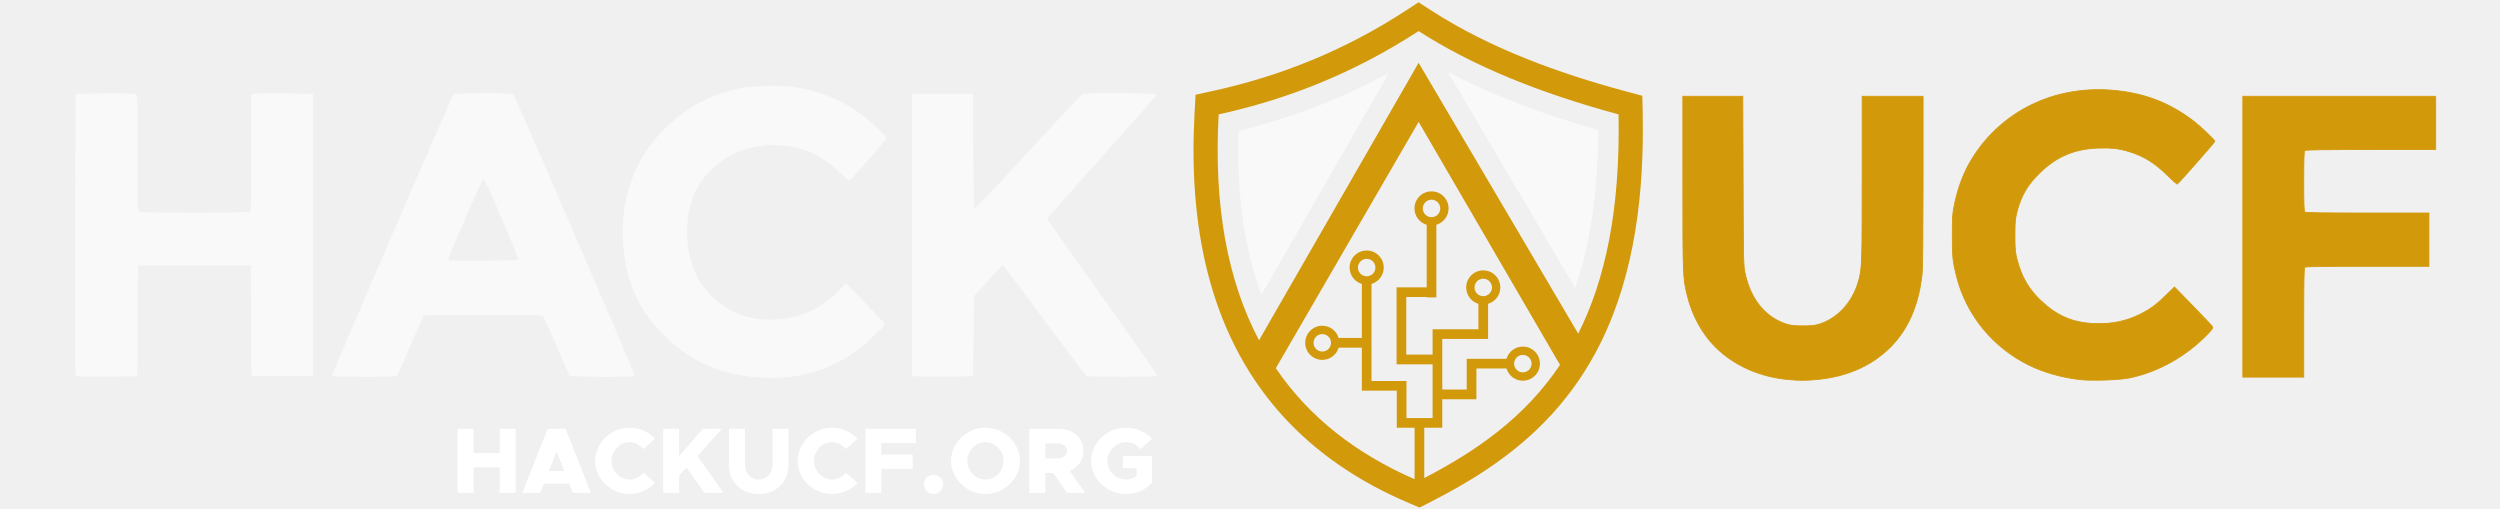
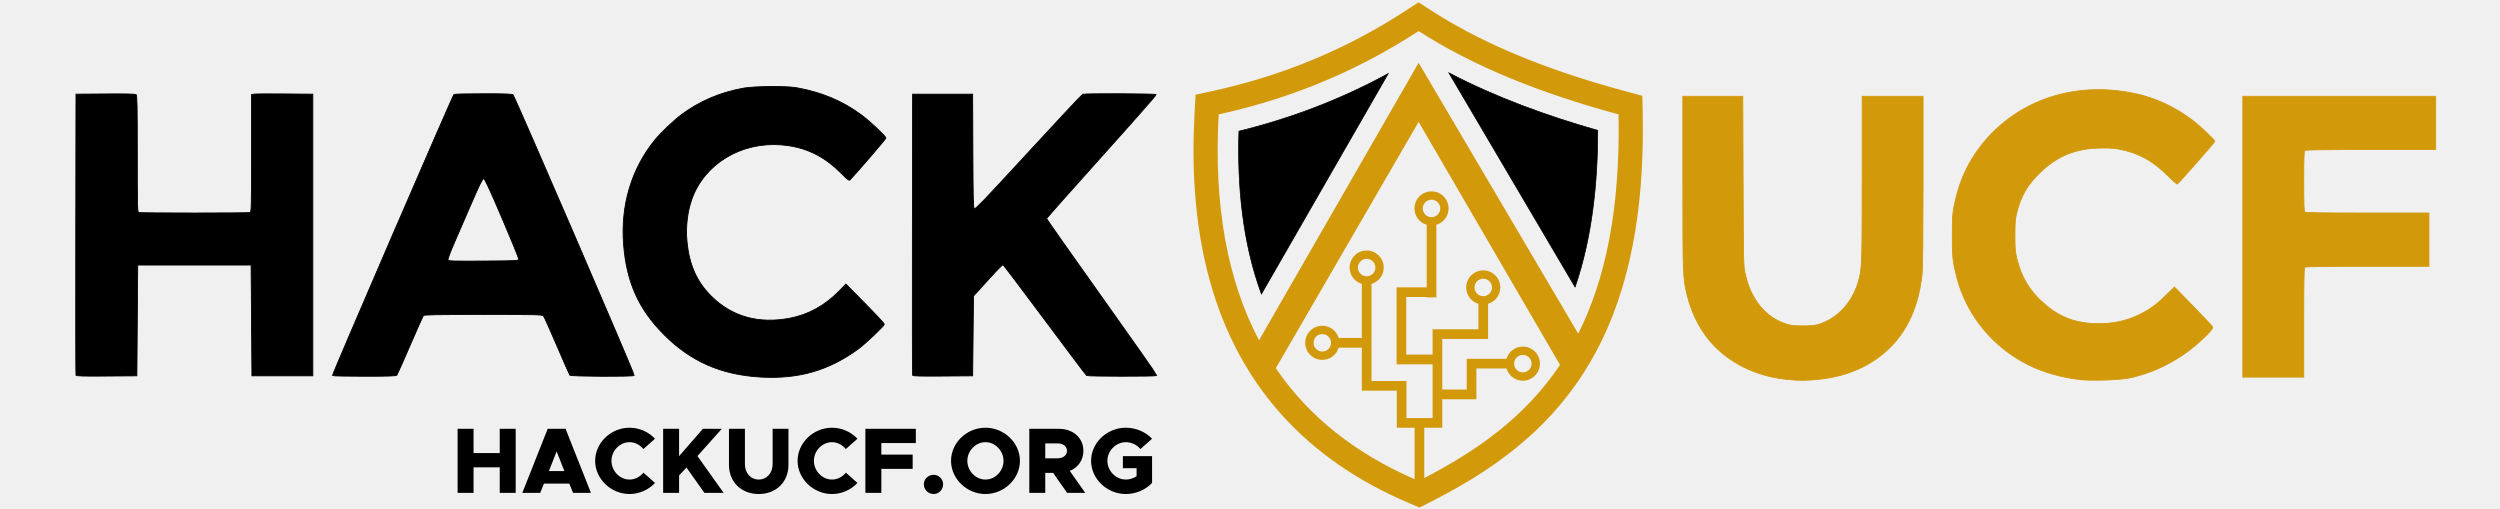
<svg xmlns="http://www.w3.org/2000/svg" width="1126" height="229" viewBox="0 0 1126 229" fill="none">
  <g clip-path="url(#clip0_28_8)">
-     <path fill-rule="evenodd" clip-rule="evenodd" d="M652.582 32.821L709.417 129.284C717.142 106.857 719.607 82.252 719.621 58.721C696.771 52.215 673.779 43.903 652.582 32.821ZM625.246 33.158C604.023 44.716 581.698 53.278 558.014 59.093C557.233 83.766 559.638 109.194 568.145 132.432L625.246 33.158Z" fill="#F9F9F9" stroke="#F9F9F9" stroke-width="0.319" />
+     <path fill-rule="evenodd" clip-rule="evenodd" d="M652.582 32.821L709.417 129.284C717.142 106.857 719.607 82.252 719.621 58.721C696.771 52.215 673.779 43.903 652.582 32.821ZM625.246 33.158C604.023 44.716 581.698 53.278 558.014 59.093C557.233 83.766 559.638 109.194 568.145 132.432L625.246 33.158Z" fill="black" stroke="black" stroke-width="0.319" />
    <path fill-rule="evenodd" clip-rule="evenodd" d="M638.945 28.28L567.066 153.252C552.929 126.487 546.596 92.82 548.893 51.52C578.911 44.913 608.928 33.514 638.945 13.996C663.565 29.878 694.05 42.094 728.997 51.52C729.827 94.771 722.869 126.338 710.83 150.285L638.945 28.28ZM595.557 150.465C597.73 150.465 599.491 152.226 599.491 154.399C599.491 156.571 597.73 158.332 595.557 158.332C593.385 158.332 591.624 156.571 591.624 154.399C591.624 152.226 593.385 150.465 595.557 150.465ZM685.893 159.847C688.065 159.847 689.827 161.608 689.827 163.78C689.827 165.953 688.065 167.714 685.893 167.714C683.72 167.714 681.959 165.953 681.959 163.78C681.959 161.608 683.72 159.847 685.893 159.847ZM668.057 125.532C670.23 125.532 671.992 127.293 671.992 129.467C671.992 131.638 670.23 133.4 668.057 133.4C665.885 133.4 664.124 131.638 664.124 129.467C664.124 127.293 665.885 125.532 668.057 125.532ZM644.757 89.942C646.928 89.942 648.69 91.703 648.69 93.876C648.69 96.049 646.928 97.811 644.757 97.811C642.583 97.811 640.822 96.049 640.822 93.876C640.822 91.703 642.583 89.942 644.757 89.942ZM615.548 116.576C617.72 116.576 619.482 118.337 619.482 120.508C619.482 122.68 617.72 124.442 615.548 124.442C613.375 124.442 611.614 122.68 611.614 120.508C611.614 118.337 613.375 116.576 615.548 116.576ZM641.488 192.649V215.309C665.042 203.08 686.727 188.053 702.63 164.35L638.945 54.908L574.627 165.833C589.526 187.751 610.554 204.247 637.13 215.834V192.649H633.47H629.142H629.112V175.945H617.727H613.37V171.588V156.578H602.929C601.989 159.761 599.045 162.085 595.557 162.085C591.311 162.085 587.871 158.643 587.871 154.399C587.871 150.154 591.311 146.714 595.557 146.714C599.045 146.714 601.989 149.036 602.929 152.22H613.37V127.881C610.185 126.941 607.863 123.996 607.863 120.508C607.863 116.263 611.303 112.823 615.548 112.823C619.794 112.823 623.234 116.263 623.234 120.508C623.234 123.996 620.911 126.941 617.727 127.881V171.588H629.112H633.47V175.945V188.291H645.24V179.818V175.46V164.084H633.379H629.021V159.727V133.763V129.405H633.379H642.577V101.248C639.394 100.309 637.071 97.365 637.071 93.876C637.071 89.632 640.511 86.191 644.757 86.191C649.001 86.191 652.442 89.632 652.442 93.876C652.442 97.365 650.118 100.309 646.934 101.248V129.405V133.763V133.946H642.577V133.763H633.379V159.727H645.24V152.645V148.287H649.598H665.878V136.838C662.694 135.899 660.372 132.954 660.372 129.467C660.372 125.221 663.812 121.779 668.057 121.779C672.303 121.779 675.743 125.221 675.743 129.467C675.743 132.954 673.42 135.899 670.236 136.838V148.287V152.614V152.645H649.598V159.727V164.084V175.46H660.612V165.96V161.601H664.97H678.521C679.459 158.418 682.405 156.095 685.893 156.095C690.137 156.095 693.579 159.536 693.579 163.78C693.579 168.025 690.137 171.467 685.893 171.467C682.405 171.467 679.461 169.143 678.521 165.96H664.97V175.46V179.818H660.612H649.598V188.291V192.649H645.24H641.488ZM546.556 40.896C577.704 34.042 606.254 22.279 633.018 4.878L638.923 1.039L644.84 4.857C671.007 21.736 701.898 32.945 731.829 41.019L739.715 43.144L739.871 51.31C740.538 86.066 736.577 122.755 720.989 154.291C709.063 178.421 691.804 196.653 669.532 211.502C661.307 216.986 652.682 221.835 643.872 226.312L639.363 228.604L634.703 226.63C612.56 217.25 592.537 204.076 576.538 185.99C543.482 148.624 535.345 99.276 538.033 50.914L538.492 42.672L546.556 40.896Z" fill="#D2990B" />
    <path d="M805.587 170.954C792.755 169.816 781.21 164.73 772.867 156.541C766.619 150.41 762.057 142.06 759.82 132.662C757.994 124.991 757.96 124.075 757.952 82.509L757.945 43.36H771.449H784.954L785.097 81.556C785.24 119.517 785.246 119.776 786.097 123.556C788.718 135.194 795.439 143.206 805 146.092C806.681 146.599 808.547 146.782 812.049 146.782C815.55 146.782 817.416 146.599 819.097 146.092C827.947 143.421 834.814 135.704 837.337 125.596C838.622 120.444 838.704 117.763 838.712 80.604L838.719 43.36H852.436H866.152V81.23C866.152 104.957 866.002 120.574 865.751 123.046C864.324 137.106 859.545 148.234 851.467 156.312C842.941 164.839 831.649 169.778 817.954 170.972C812.829 171.419 810.794 171.416 805.587 170.954L805.587 170.954ZM936.856 170.984C928.776 170.066 920.504 167.729 913.942 164.508C897.621 156.497 885.697 141.965 881.283 124.705C879.514 117.786 879.296 115.7 879.314 105.846C879.33 97.206 879.407 96.153 880.352 91.71C881.975 84.079 884.581 77.34 888.143 71.559C901.314 50.185 924.942 38.557 951.027 40.611C965.493 41.751 977.069 46.139 988.215 54.709C990.94 56.804 997.6 63.126 997.6 63.618C997.6 64.019 980.912 82.985 980.559 82.985C980.433 82.985 978.515 81.218 976.297 79.058C970.453 73.369 965.769 70.431 959.308 68.401C954.482 66.885 950.986 66.472 944.924 66.705C934.247 67.115 926.323 70.478 918.786 77.798C913.281 83.144 910.471 87.876 908.575 94.99C907.665 98.407 907.557 99.5 907.526 105.655C907.49 112.898 907.741 114.773 909.462 120.133C911.341 125.986 914.428 130.852 919.083 135.3C926.377 142.268 933.501 145.335 943.306 145.729C951.109 146.042 957.687 144.683 964.179 141.417C968.447 139.269 971.167 137.262 975.442 133.11L979.383 129.281L987.732 137.852C992.323 142.566 996.26 146.728 996.479 147.102C996.811 147.667 996.475 148.202 994.476 150.289C984.751 160.446 972.081 167.562 958.907 170.265C954.548 171.159 941.999 171.568 936.856 170.984V170.984ZM1010.17 106.608V43.36H1053.61H1097.04V55.362V67.364H1067.78C1045.53 67.364 1038.41 67.473 1038.06 67.821C1037.72 68.159 1037.61 71.758 1037.61 81.651C1037.61 91.545 1037.72 95.144 1038.06 95.482C1038.41 95.829 1045.19 95.939 1066.26 95.939H1094V107.941V119.943H1066.26C1045.19 119.943 1038.41 120.053 1038.06 120.4C1037.72 120.746 1037.61 126.81 1037.61 145.356V169.855H1023.89H1010.17V106.608Z" fill="#D2990B" stroke="#D2990B" stroke-width="0.381" />
-     <path d="M342.455 169.828C324.827 168.8 311.143 162.793 299.183 150.833C287.662 139.312 282.211 127.214 280.862 110.17C279.465 92.524 284.386 76.029 294.906 63.094C297.595 59.788 303.232 54.41 306.843 51.707C315.016 45.587 324.197 41.648 334.835 39.697C339.607 38.821 354.153 38.692 358.648 39.485C370.111 41.508 379.64 45.528 388.23 51.963C392.207 54.943 399.035 61.411 399.035 62.199C399.035 62.556 385.61 78.175 382.854 81.024C382.438 81.455 381.795 80.976 378.979 78.14C371.859 70.968 364.358 67.02 355.219 65.632C337.041 62.871 319.866 71.478 312.729 86.924C309.931 92.979 308.688 101.248 309.432 108.851C310.457 119.322 313.832 126.9 320.361 133.387C329.633 142.599 341.571 145.966 355.642 143.336C363.985 141.777 371.486 137.662 377.881 131.136L381.014 127.939L387.866 134.895C395.955 143.108 398.273 145.606 398.273 146.115C398.273 146.754 389.859 154.74 386.833 156.974C373.443 166.858 359.713 170.835 342.455 169.828V169.828ZM34.207 169.002C34.106 168.738 34.068 140.146 34.121 105.464L34.219 42.407L47.51 42.307C57.001 42.236 60.949 42.331 61.321 42.64C61.753 42.998 61.843 47.57 61.843 69.275C61.843 92.816 61.904 95.5 62.445 95.708C63.233 96.01 111.889 96.01 112.676 95.708C113.218 95.5 113.279 92.796 113.279 69.045V42.612L114.136 42.404C114.607 42.289 120.823 42.243 127.948 42.301L140.902 42.407V105.845V169.283H127.186H113.469L113.279 144.327L113.088 119.371H87.561H62.033L61.843 144.327L61.652 169.283L48.021 169.383C37.32 169.462 34.35 169.38 34.207 169.002ZM149.72 169.181C149.478 168.79 203.899 42.873 204.467 42.512C204.711 42.356 210.665 42.226 217.698 42.223C227.366 42.218 230.627 42.333 231.071 42.693C231.825 43.304 285.954 168.657 285.666 169.124C285.31 169.7 257.09 169.577 256.653 168.998C256.455 168.736 253.834 162.778 250.827 155.758C247.821 148.738 245.106 142.694 244.794 142.327C244.265 141.704 242.493 141.66 217.663 141.66C196.875 141.66 191.012 141.764 190.704 142.137C190.487 142.399 187.795 148.442 184.72 155.566C181.645 162.691 178.952 168.734 178.734 168.997C178.43 169.363 175.042 169.474 164.119 169.474C156.299 169.474 149.819 169.342 149.72 169.181V169.181ZM233.591 116.704C233.648 116.285 230.274 107.97 226.092 98.225C220.199 84.492 218.339 80.508 217.822 80.508C217.311 80.508 216.009 83.149 212.278 91.748C209.596 97.93 206.088 106.015 204.482 109.715C202.8 113.593 201.663 116.701 201.798 117.054C202.009 117.604 203.616 117.655 217.76 117.566C233.16 117.468 233.489 117.45 233.591 116.704ZM411.024 169.003C410.924 168.738 410.885 140.146 410.939 105.464L411.037 42.407H424.563H438.089L438.187 67.986C438.269 89.472 438.371 93.636 438.823 94.011C439.264 94.377 443.68 89.766 463.185 68.576C476.288 54.341 487.289 42.587 487.631 42.456C488.68 42.053 520.508 42.178 520.76 42.585C520.885 42.788 509.836 55.342 496.207 70.483C482.578 85.624 471.427 98.217 471.427 98.467C471.427 98.718 482.642 114.665 496.35 133.907C510.058 153.148 521.192 169.022 521.093 169.183C520.854 169.569 490.042 169.549 489.433 169.162C489.173 168.997 480.686 157.737 470.573 144.141C460.46 130.544 451.991 119.358 451.754 119.283C451.516 119.208 448.957 121.769 446.066 124.974C443.176 128.179 440.284 131.368 439.64 132.061L438.47 133.32L438.279 151.302L438.089 169.283L424.648 169.384C414.1 169.462 411.168 169.38 411.024 169.003V169.003Z" fill="#F9F9F9" stroke="#F9F9F9" stroke-width="0.381" />
-     <path d="M225.088 193.146V204.066H213.286V193.146H206.104V222H213.286V210.492H225.088V222H232.27V193.146H225.088ZM258.099 222H266.163L254.739 193.146H246.675L235.251 222H243.315L244.995 217.8H256.419L258.099 222ZM247.221 212.172L250.707 203.31L254.193 212.172H247.221ZM283.551 222.504C288.045 222.504 292.161 220.572 295.017 217.506L289.809 212.886C288.255 214.776 286.029 215.994 283.551 215.994C279.141 215.994 275.403 212.13 275.403 207.552C275.403 203.016 279.141 199.152 283.551 199.152C285.987 199.152 288.255 200.37 289.767 202.26L295.017 197.598C292.161 194.574 288.045 192.642 283.551 192.642C275.151 192.642 268.053 199.446 268.053 207.552C268.053 215.658 275.151 222.504 283.551 222.504ZM298.678 222H305.86V214.146L309.178 210.576L317.284 222H325.936L314.134 205.41L325.096 193.146H316.57L305.86 205.452V193.146H298.678V222ZM341.725 222.504C349.621 222.504 355.123 217.086 355.123 209.358V193.146H347.983V209.022C347.983 213.096 345.379 215.994 341.725 215.994C338.113 215.994 335.509 213.096 335.509 209.022V193.146H328.327V209.358C328.327 217.086 333.871 222.504 341.725 222.504ZM374.729 222.504C379.223 222.504 383.339 220.572 386.195 217.506L380.987 212.886C379.433 214.776 377.207 215.994 374.729 215.994C370.319 215.994 366.581 212.13 366.581 207.552C366.581 203.016 370.319 199.152 374.729 199.152C377.165 199.152 379.433 200.37 380.945 202.26L386.195 197.598C383.339 194.574 379.223 192.642 374.729 192.642C366.329 192.642 359.231 199.446 359.231 207.552C359.231 215.658 366.329 222.504 374.729 222.504ZM412.494 199.572V193.146H389.772V222H396.954V211.164H411.066V204.738H396.954V199.572H412.494ZM420.54 222.504C422.85 222.504 424.782 220.53 424.782 218.094C424.782 215.826 422.85 213.852 420.54 213.852C418.02 213.852 416.088 215.826 416.088 218.094C416.088 220.53 418.02 222.504 420.54 222.504ZM443.84 222.504C452.282 222.504 459.38 215.658 459.38 207.552C459.38 199.446 452.282 192.642 443.84 192.642C435.44 192.642 428.342 199.446 428.342 207.552C428.342 215.658 435.44 222.504 443.84 222.504ZM443.84 215.994C439.43 215.994 435.692 212.13 435.692 207.552C435.692 203.016 439.43 199.152 443.84 199.152C448.25 199.152 451.988 203.016 451.988 207.552C451.988 212.13 448.25 215.994 443.84 215.994ZM488.8 222L481.828 212.088C485.566 210.576 487.96 207.258 487.96 203.058C487.96 197.22 483.34 193.146 476.998 193.146H463.6V222H470.782V212.97H474.31L480.652 222H488.8ZM470.782 199.698H476.326C478.804 199.698 480.568 201.042 480.568 203.058C480.568 205.074 478.804 206.418 476.326 206.418H470.782V199.698ZM505.746 210.87H511.92V214.482C510.492 215.448 508.77 215.994 507.09 215.994C502.596 215.994 498.774 212.13 498.774 207.552C498.774 203.016 502.596 199.152 507.09 199.152C509.568 199.152 512.088 200.328 513.642 202.26L518.892 197.598C515.952 194.49 511.542 192.642 507.09 192.642C498.564 192.642 491.424 199.446 491.424 207.552C491.424 215.658 498.564 222.504 507.09 222.504C511.542 222.504 515.952 220.656 518.892 217.506V205.452H505.746V210.87Z" fill="white" />
+     <path d="M342.455 169.828C324.827 168.8 311.143 162.793 299.183 150.833C287.662 139.312 282.211 127.214 280.862 110.17C279.465 92.524 284.386 76.029 294.906 63.094C297.595 59.788 303.232 54.41 306.843 51.707C315.016 45.587 324.197 41.648 334.835 39.697C339.607 38.821 354.153 38.692 358.648 39.485C370.111 41.508 379.64 45.528 388.23 51.963C392.207 54.943 399.035 61.411 399.035 62.199C399.035 62.556 385.61 78.175 382.854 81.024C382.438 81.455 381.795 80.976 378.979 78.14C371.859 70.968 364.358 67.02 355.219 65.632C337.041 62.871 319.866 71.478 312.729 86.924C309.931 92.979 308.688 101.248 309.432 108.851C310.457 119.322 313.832 126.9 320.361 133.387C329.633 142.599 341.571 145.966 355.642 143.336C363.985 141.777 371.486 137.662 377.881 131.136L381.014 127.939L387.866 134.895C395.955 143.108 398.273 145.606 398.273 146.115C398.273 146.754 389.859 154.74 386.833 156.974C373.443 166.858 359.713 170.835 342.455 169.828V169.828ZM34.207 169.002C34.106 168.738 34.068 140.146 34.121 105.464L34.219 42.407L47.51 42.307C57.001 42.236 60.949 42.331 61.321 42.64C61.753 42.998 61.843 47.57 61.843 69.275C61.843 92.816 61.904 95.5 62.445 95.708C63.233 96.01 111.889 96.01 112.676 95.708C113.218 95.5 113.279 92.796 113.279 69.045V42.612L114.136 42.404C114.607 42.289 120.823 42.243 127.948 42.301L140.902 42.407V105.845V169.283H127.186H113.469L113.279 144.327L113.088 119.371H87.561H62.033L61.843 144.327L61.652 169.283L48.021 169.383C37.32 169.462 34.35 169.38 34.207 169.002ZM149.72 169.181C149.478 168.79 203.899 42.873 204.467 42.512C204.711 42.356 210.665 42.226 217.698 42.223C227.366 42.218 230.627 42.333 231.071 42.693C231.825 43.304 285.954 168.657 285.666 169.124C285.31 169.7 257.09 169.577 256.653 168.998C256.455 168.736 253.834 162.778 250.827 155.758C247.821 148.738 245.106 142.694 244.794 142.327C244.265 141.704 242.493 141.66 217.663 141.66C196.875 141.66 191.012 141.764 190.704 142.137C190.487 142.399 187.795 148.442 184.72 155.566C181.645 162.691 178.952 168.734 178.734 168.997C178.43 169.363 175.042 169.474 164.119 169.474C156.299 169.474 149.819 169.342 149.72 169.181V169.181ZM233.591 116.704C233.648 116.285 230.274 107.97 226.092 98.225C220.199 84.492 218.339 80.508 217.822 80.508C217.311 80.508 216.009 83.149 212.278 91.748C209.596 97.93 206.088 106.015 204.482 109.715C202.8 113.593 201.663 116.701 201.798 117.054C202.009 117.604 203.616 117.655 217.76 117.566C233.16 117.468 233.489 117.45 233.591 116.704ZM411.024 169.003C410.924 168.738 410.885 140.146 410.939 105.464L411.037 42.407H424.563H438.089L438.187 67.986C438.269 89.472 438.371 93.636 438.823 94.011C439.264 94.377 443.68 89.766 463.185 68.576C476.288 54.341 487.289 42.587 487.631 42.456C488.68 42.053 520.508 42.178 520.76 42.585C520.885 42.788 509.836 55.342 496.207 70.483C482.578 85.624 471.427 98.217 471.427 98.467C471.427 98.718 482.642 114.665 496.35 133.907C510.058 153.148 521.192 169.022 521.093 169.183C520.854 169.569 490.042 169.549 489.433 169.162C489.173 168.997 480.686 157.737 470.573 144.141C460.46 130.544 451.991 119.358 451.754 119.283C451.516 119.208 448.957 121.769 446.066 124.974C443.176 128.179 440.284 131.368 439.64 132.061L438.47 133.32L438.279 151.302L438.089 169.283L424.648 169.384C414.1 169.462 411.168 169.38 411.024 169.003V169.003Z" fill="black" stroke="black" stroke-width="0.381" />
+     <path d="M225.088 193.146V204.066H213.286V193.146H206.104V222H213.286V210.492H225.088V222H232.27V193.146H225.088ZM258.099 222H266.163L254.739 193.146H246.675L235.251 222H243.315L244.995 217.8H256.419L258.099 222ZM247.221 212.172L250.707 203.31L254.193 212.172H247.221ZM283.551 222.504C288.045 222.504 292.161 220.572 295.017 217.506L289.809 212.886C288.255 214.776 286.029 215.994 283.551 215.994C279.141 215.994 275.403 212.13 275.403 207.552C275.403 203.016 279.141 199.152 283.551 199.152C285.987 199.152 288.255 200.37 289.767 202.26L295.017 197.598C292.161 194.574 288.045 192.642 283.551 192.642C275.151 192.642 268.053 199.446 268.053 207.552C268.053 215.658 275.151 222.504 283.551 222.504ZM298.678 222H305.86V214.146L309.178 210.576L317.284 222H325.936L314.134 205.41L325.096 193.146H316.57L305.86 205.452V193.146H298.678V222ZM341.725 222.504C349.621 222.504 355.123 217.086 355.123 209.358V193.146H347.983V209.022C347.983 213.096 345.379 215.994 341.725 215.994C338.113 215.994 335.509 213.096 335.509 209.022V193.146H328.327V209.358C328.327 217.086 333.871 222.504 341.725 222.504ZM374.729 222.504C379.223 222.504 383.339 220.572 386.195 217.506L380.987 212.886C379.433 214.776 377.207 215.994 374.729 215.994C370.319 215.994 366.581 212.13 366.581 207.552C366.581 203.016 370.319 199.152 374.729 199.152C377.165 199.152 379.433 200.37 380.945 202.26L386.195 197.598C383.339 194.574 379.223 192.642 374.729 192.642C366.329 192.642 359.231 199.446 359.231 207.552C359.231 215.658 366.329 222.504 374.729 222.504ZM412.494 199.572V193.146H389.772V222H396.954V211.164H411.066V204.738H396.954V199.572H412.494ZM420.54 222.504C422.85 222.504 424.782 220.53 424.782 218.094C424.782 215.826 422.85 213.852 420.54 213.852C418.02 213.852 416.088 215.826 416.088 218.094C416.088 220.53 418.02 222.504 420.54 222.504ZM443.84 222.504C452.282 222.504 459.38 215.658 459.38 207.552C459.38 199.446 452.282 192.642 443.84 192.642C435.44 192.642 428.342 199.446 428.342 207.552C428.342 215.658 435.44 222.504 443.84 222.504ZM443.84 215.994C439.43 215.994 435.692 212.13 435.692 207.552C435.692 203.016 439.43 199.152 443.84 199.152C448.25 199.152 451.988 203.016 451.988 207.552C451.988 212.13 448.25 215.994 443.84 215.994ZM488.8 222L481.828 212.088C485.566 210.576 487.96 207.258 487.96 203.058C487.96 197.22 483.34 193.146 476.998 193.146H463.6V222H470.782V212.97H474.31L480.652 222H488.8ZM470.782 199.698H476.326C478.804 199.698 480.568 201.042 480.568 203.058C480.568 205.074 478.804 206.418 476.326 206.418H470.782V199.698ZM505.746 210.87H511.92V214.482C510.492 215.448 508.77 215.994 507.09 215.994C502.596 215.994 498.774 212.13 498.774 207.552C498.774 203.016 502.596 199.152 507.09 199.152C509.568 199.152 512.088 200.328 513.642 202.26L518.892 197.598C515.952 194.49 511.542 192.642 507.09 192.642C498.564 192.642 491.424 199.446 491.424 207.552C491.424 215.658 498.564 222.504 507.09 222.504C511.542 222.504 515.952 220.656 518.892 217.506V205.452H505.746V210.87Z" fill="black" />
  </g>
  <defs>
    <clipPath id="clip0_28_8">
-       <rect width="1125.5" height="228.605" fill="white" transform="translate(0.5 0.306152)" />
+       <rect width="1125.5" height="228.605" fill="black" transform="translate(0.5 0.306152)" />
    </clipPath>
  </defs>
</svg>
